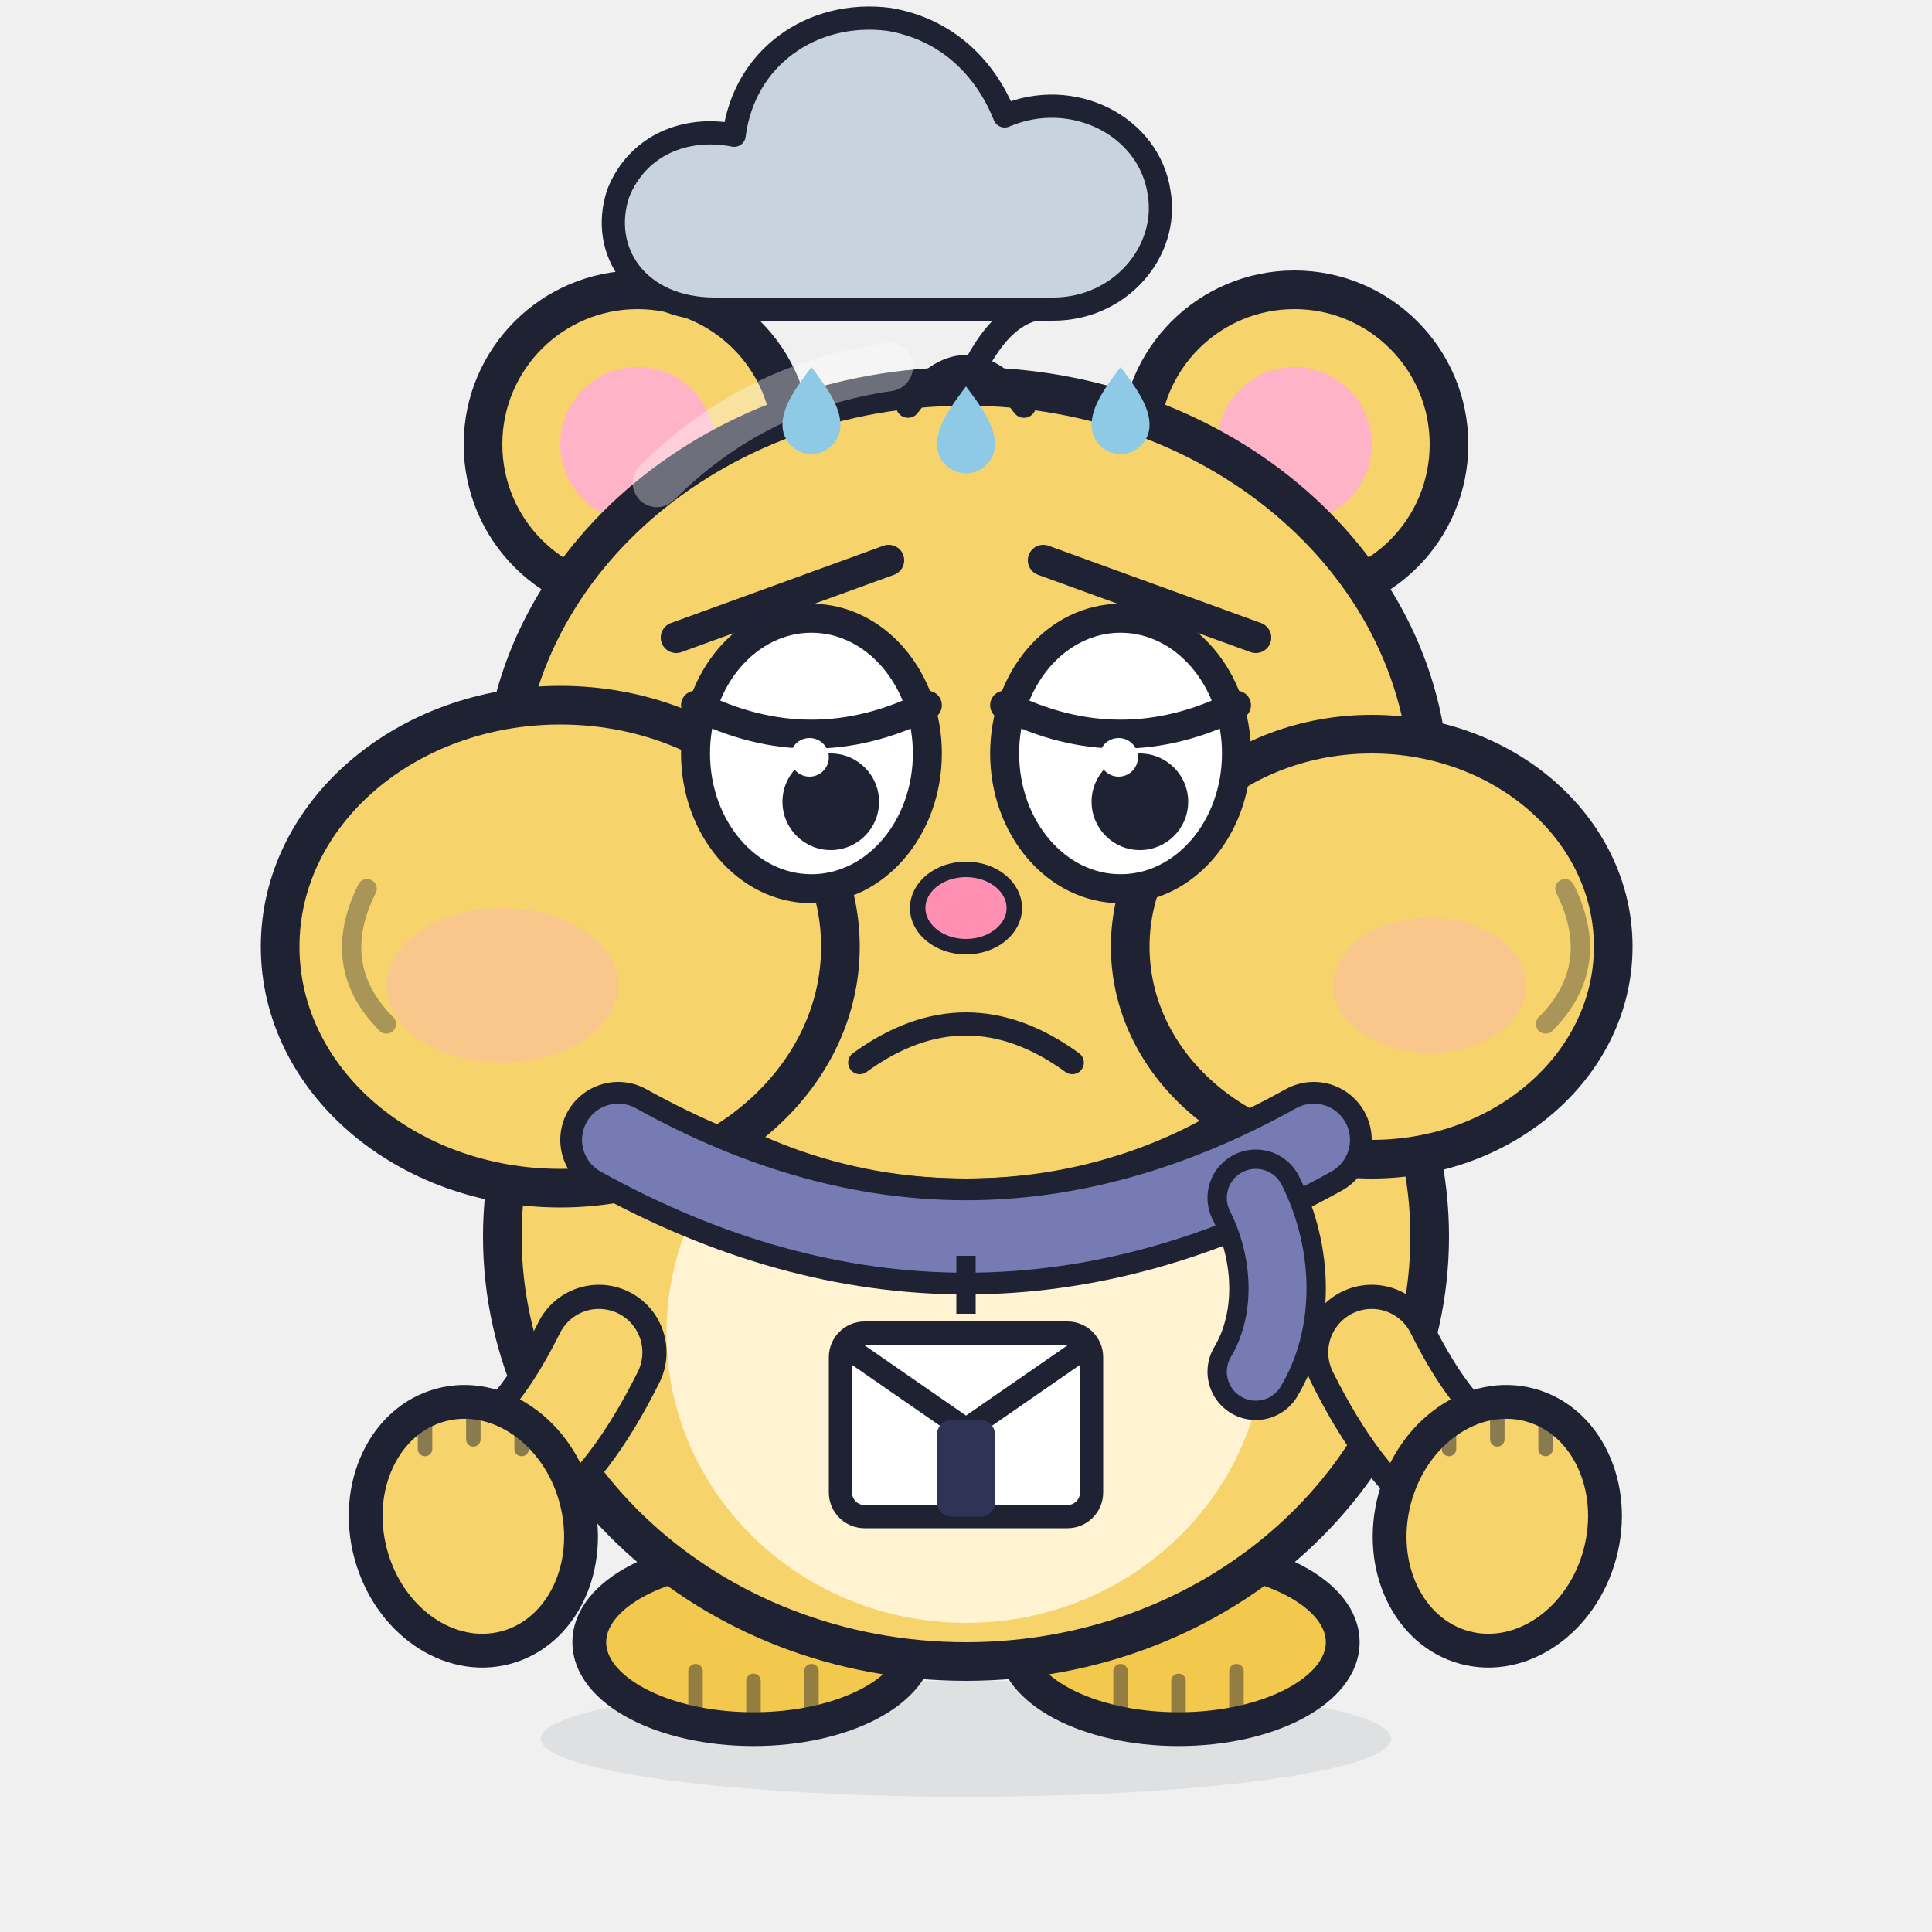
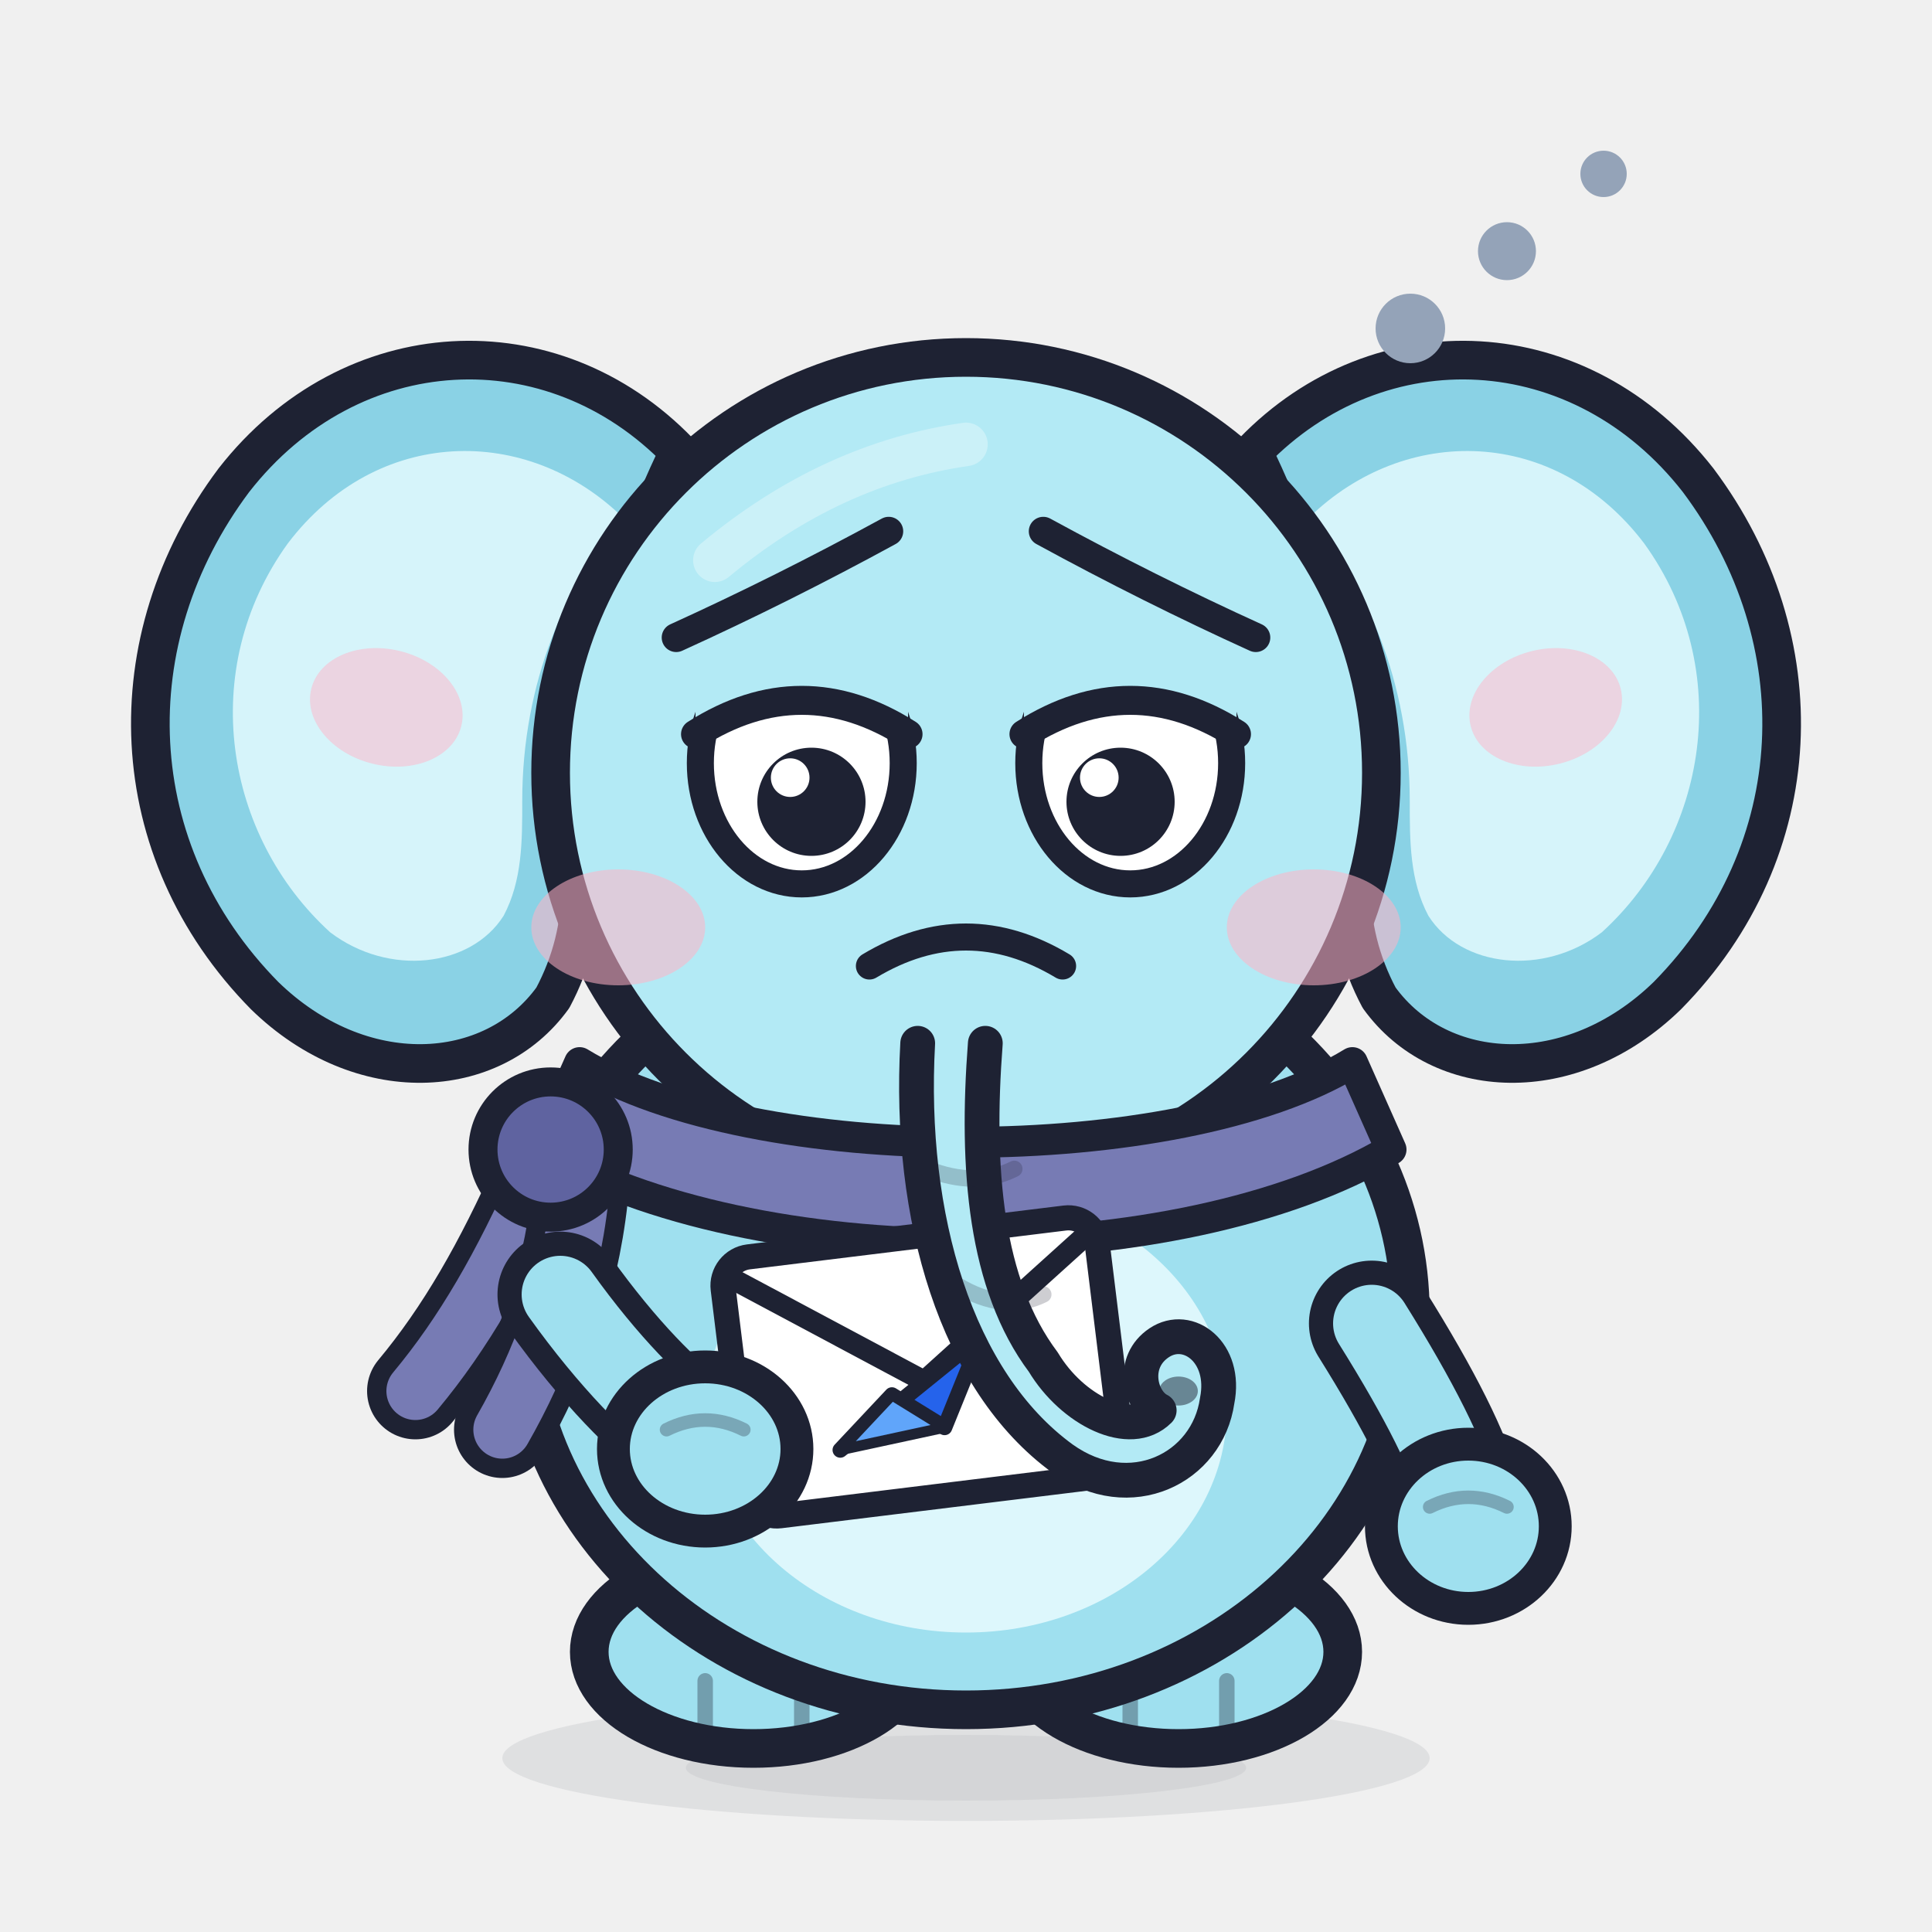
- <svg xmlns="http://www.w3.org/2000/svg" viewBox="0 0 200 200" width="88" height="88" role="img" aria-label="信使仓鼠小递 · 沮丧 Depressed">
-   <style>
-   .ex-motion { animation: ex-drift 4.5s ease-in-out infinite; transform-box: fill-box; transform-origin: 50% 50%; }
-   .ex-anim-tear { animation: ex-tear 1.8s ease-in infinite; transform-box: fill-box; transform-origin: center; }
-   .ex-anim-sweat { animation: ex-tear 1.5s ease-in infinite; transform-box: fill-box; transform-origin: center; }
-   .ex-anim-heart { animation: ex-heart 2.2s ease-out infinite; transform-box: fill-box; transform-origin: center; }
-   .ex-anim-spark { animation: ex-spark 1.9s ease-in-out infinite; transform-box: fill-box; transform-origin: center; }
-   .ex-anim-rain { animation: ex-rain 1.4s linear infinite; transform-box: fill-box; transform-origin: center; }
-   .ex-anim-confetti { animation: ex-confetti 2.4s linear infinite; transform-box: fill-box; transform-origin: center; }
-   .ex-anim-pulse { animation: ex-pulse 1.6s ease-in-out infinite; transform-box: fill-box; transform-origin: center; }
-   .ex-anim-knock { animation: ex-knock 0.55s ease-in-out infinite; transform-box: fill-box; transform-origin: center; }
-   .ex-anim-knockline { animation: ex-knockline 0.55s ease-out infinite; transform-box: fill-box; transform-origin: center; }
-   .ex-anim-palm { animation: ex-palm 0.9s ease-in-out infinite; transform-box: fill-box; transform-origin: center; }
-   .ex-anim-steam { animation: ex-steam 1.8s ease-out infinite; transform-box: fill-box; transform-origin: center; }
-   .ex-anim-shock { animation: ex-shock 0.5s ease-in-out infinite; transform-box: fill-box; transform-origin: center; }
-   @keyframes ex-bob { 0%,100% { transform: translateY(0); } 50% { transform: translateY(-2.5px); } }
-   @keyframes ex-bounce { 0%,100% { transform: translateY(0); } 40% { transform: translateY(-6px); } 60% { transform: translateY(-2px); } }
-   @keyframes ex-tremble { 0%,100% { transform: translateX(0); } 25% { transform: translateX(-1px); } 75% { transform: translateX(1px); } }
-   @keyframes ex-sway { 0%,100% { transform: rotate(0deg); } 50% { transform: rotate(2deg); } }
-   @keyframes ex-shake { 0%,100% { transform: translateX(0); } 20% { transform: translateX(-4.24px); } 40% { transform: translateX(4.24px); } 60% { transform: translateX(-2.75px); } 80% { transform: translateX(1.75px); } }
-   @keyframes ex-tear { 0% { transform: translateY(0); opacity: 0; } 18% { opacity: 1; } 100% { transform: translateY(8.58px); opacity: 0; } }
-   @keyframes ex-heart { 0% { transform: translateY(0) scale(.65); opacity: 0; } 20% { opacity: 1; } 100% { transform: translateY(-14.04px) scale(1.15); opacity: 0; } }
-   @keyframes ex-spark { 0%,100% { transform: scale(.6) rotate(0deg); opacity: .3; } 50% { transform: scale(1.15) rotate(25deg); opacity: 1; } }
-   @keyframes ex-rain { 0% { transform: translateY(0); opacity: 0; } 20% { opacity: 1; } 100% { transform: translateY(9.36px); opacity: 0; } }
-   @keyframes ex-confetti { 0% { transform: translateY(-4px) rotate(0deg); opacity: 1; } 100% { transform: translateY(14px) rotate(200deg); opacity: 0; } }
-   @keyframes ex-pulse { 0%,100% { transform: scale(1); opacity: .35; } 50% { transform: scale(1.18); opacity: .7; } }
-   @keyframes ex-knock { 0%,100% { transform: translateX(3.51px); } 35% { transform: translateX(0); } }
-   @keyframes ex-knockline { 0%,100% { transform: scaleX(.6); opacity: .35; } 35% { transform: scaleX(1); opacity: 1; } }
-   @keyframes ex-palm { 0%,100% { transform: translateY(0) rotate(0deg); } 50% { transform: translateY(-1px) rotate(-4deg); } }
-   @keyframes ex-steam { 0% { transform: translateY(0); opacity: .7; } 100% { transform: translateY(-7.02px); opacity: 0; } }
-   @keyframes ex-shock { 0%,100% { transform: scaleX(.7); opacity: .4; } 50% { transform: scaleX(1.25); opacity: 1; } }
-   @keyframes ex-drift { 0%,100% { transform: translateY(0); } 50% { transform: translateY(-1.56px); } }
-   @media (prefers-reduced-motion: reduce) {
-     .ex-motion, [class*="ex-anim-"] { animation: none !important; }
-   }
-   </style>
-   <g class="ex-motion ex-depressed">
-     <g class="ex-base">
-       <ellipse cx="100" cy="180" rx="44" ry="6" fill="#1E2233" opacity=".08" />
-       <path d="M146 148c7 0 10 4 7 9" fill="none" stroke="#1E2233" stroke-width="4" stroke-linecap="round" />
-       <g fill="#F2C94C" stroke="#1E2233" stroke-width="3.5">
-         <ellipse cx="78" cy="170" rx="17" ry="9" />
-         <ellipse cx="122" cy="170" rx="17" ry="9" />
-       </g>
-       <g stroke="#1E2233" stroke-width="1.5" opacity=".45" stroke-linecap="round">
-         <path d="M72 173v4" />
-         <path d="M78 174v4" />
-         <path d="M84 173v4" />
-         <path d="M116 173v4" />
-         <path d="M122 174v4" />
-         <path d="M128 173v4" />
-       </g>
-       <ellipse cx="100" cy="128" rx="48" ry="44" fill="#F6D36B" stroke="#1E2233" stroke-width="4" />
-       <ellipse cx="100" cy="138" rx="31" ry="30" fill="#FFF3D1" />
-       <g fill="#F6D36B" stroke="#1E2233" stroke-width="4">
-         <circle cx="66" cy="46" r="16" />
-         <circle cx="134" cy="46" r="16" />
-       </g>
-       <g fill="#FFB3C7">
-         <circle cx="66" cy="46" r="8" />
-         <circle cx="134" cy="46" r="8" />
-       </g>
-       <ellipse cx="100" cy="82" rx="48" ry="42" fill="#F6D36B" stroke="#1E2233" stroke-width="4" />
-       <path d="M94 42q6-8 12 0M100 40q3-7 7-8" fill="none" stroke="#1E2233" stroke-width="2.5" stroke-linecap="round" />
-       <g fill="#F6D36B" stroke="#1E2233" stroke-width="4">
-         <ellipse cx="58" cy="98" rx="29" ry="25" />
-         <ellipse cx="142" cy="98" rx="25" ry="22" />
-       </g>
-       <path d="M38 92q-4 8 2 14M162 92q4 8-2 14" fill="none" stroke="#1E2233" stroke-width="2" opacity=".35" stroke-linecap="round" />
-       <path d="M64 118q36 20 72 0" fill="none" stroke="#1E2233" stroke-width="12" stroke-linecap="round" />
-       <path d="M64 118q36 20 72 0" fill="none" stroke="#777BB4" stroke-width="7.5" stroke-linecap="round" />
-       <path d="M130 124c3 6 3 13 0 18" fill="none" stroke="#1E2233" stroke-width="10" stroke-linecap="round" />
-       <path d="M130 124c3 6 3 13 0 18" fill="none" stroke="#777BB4" stroke-width="6" stroke-linecap="round" />
-       <line x1="100" y1="130" x2="100" y2="136" stroke="#1E2233" stroke-width="2" />
-       <rect x="87" y="138" width="26" height="19" rx="2.5" fill="#FFFFFF" stroke="#1E2233" stroke-width="2.4" />
-       <path d="M87 139l13 9 13-9" fill="none" stroke="#1E2233" stroke-width="2.4" stroke-linejoin="round" />
-       <rect x="97" y="147" width="6" height="10" rx="1.5" fill="#2F3456" />
-       <path d="M68 50q10-10 24-12" fill="none" stroke="#FFF" stroke-width="5" opacity=".35" stroke-linecap="round" />
+ <svg xmlns="http://www.w3.org/2000/svg" width="88" height="88" viewBox="0 0 200 200" role="img" aria-labelledby="petTitle petDesc">
+   <g stroke-linecap="round" stroke-linejoin="round">
+     <ellipse cx="100" cy="182" rx="48" ry="6.5" fill="#1E2233" opacity=".08" />
+     <ellipse cx="100" cy="183" rx="29" ry="3.4" fill="#1E2233" opacity=".06" />
+     <g fill="#9FE0EF" stroke="#1E2233" stroke-width="4">
+       <ellipse cx="78" cy="171" rx="17" ry="10" />
+       <ellipse cx="122" cy="171" rx="17" ry="10" />
    </g>
-     <g class="ex-face">
-       <ellipse cx="84" cy="78" rx="12" ry="14" fill="#FFF" stroke="#1E2233" stroke-width="3" />
-       <path d="M72 73q12 6 24 0" fill="none" stroke="#1E2233" stroke-width="3" stroke-linecap="round" />
-       <circle cx="86" cy="83" r="5" fill="#1E2233" />
-       <circle cx="83.8" cy="78.4" r="2" fill="#FFF" />
-       <ellipse cx="116" cy="78" rx="12" ry="14" fill="#FFF" stroke="#1E2233" stroke-width="3" />
-       <path d="M104 73q12 6 24 0" fill="none" stroke="#1E2233" stroke-width="3" stroke-linecap="round" />
-       <circle cx="118" cy="83" r="5" fill="#1E2233" />
-       <circle cx="115.8" cy="78.4" r="2" fill="#FFF" />
-       <path d="M70 66L92 58" fill="none" stroke="#1E2233" stroke-width="3.2" stroke-linecap="round" />
-       <path d="M130 66L108 58" fill="none" stroke="#1E2233" stroke-width="3.2" stroke-linecap="round" />
-       <ellipse cx="100" cy="94" rx="5" ry="4" fill="#FF8FB3" stroke="#1E2233" stroke-width="1.6" />
-       <path d="M89 110q11-8 22 0" fill="none" stroke="#1E2233" stroke-width="2.4" stroke-linecap="round" />
-       <ellipse cx="52" cy="102" rx="12" ry="8" fill="#FFB3C7" opacity="0.35" />
-       <ellipse cx="148" cy="102" rx="10" ry="7" fill="#FFB3C7" opacity="0.35" />
+     <g fill="none" stroke="#1E2233" stroke-width="1.6" opacity=".35">
+       <path d="M73 174v5" />
+       <path d="M83 174v5" />
+       <path d="M117 174v5" />
+       <path d="M127 174v5" />
    </g>
-     <g class="ex-arms">
-       <path d="M62 140c-3 6-6 10-10 13" fill="none" stroke="#1E2233" stroke-width="14" stroke-linecap="round" />
-       <path d="M62 140c-3 6-6 10-10 13" fill="none" stroke="#F6D36B" stroke-width="9" stroke-linecap="round" />
-       <ellipse cx="49" cy="158" rx="11" ry="13" fill="#F6D36B" stroke="#1E2233" stroke-width="3.5" transform="rotate(-15 49 158)" />
-       <g stroke="#1E2233" stroke-width="1.5" opacity=".5" stroke-linecap="round">
-         <path d="M44 150v-4" />
-         <path d="M49 149v-4" />
-         <path d="M54 150v-4" />
-       </g>
-       <path d="M142 140c3 6 6 10 10 13" fill="none" stroke="#1E2233" stroke-width="14" stroke-linecap="round" />
-       <path d="M142 140c3 6 6 10 10 13" fill="none" stroke="#F6D36B" stroke-width="9" stroke-linecap="round" />
-       <ellipse cx="155" cy="158" rx="11" ry="13" fill="#F6D36B" stroke="#1E2233" stroke-width="3.5" transform="rotate(15 155 158)" />
-       <g stroke="#1E2233" stroke-width="1.5" opacity=".5" stroke-linecap="round">
-         <path d="M150 150v-4" />
-         <path d="M155 149v-4" />
-         <path d="M160 150v-4" />
-       </g>
+     <ellipse cx="100" cy="136" rx="46" ry="41" fill="#9FE0EF" stroke="#1E2233" stroke-width="4" />
+     <ellipse cx="100" cy="146" rx="27" ry="23" fill="#DDF7FC" />
+     <g transform="rotate(14 64 72)">
+       <path d="M64 46 C48 36 28 42 20 60 C12 79 18 100 36 111 C48 118 61 114 65 104 C66 100 66 96 65 92 C61 77 61 60 64 46 Z" fill="#8AD2E5" stroke="#1E2233" stroke-width="4" />
+       <path d="M60 54 C48 47 33 51 27 65 C21 80 28 96 41 103 C48 106 56 103 58 97 C59 93 58 89 57 85 C54 73 56 62 60 54 Z" fill="#D6F4FA" />
+       <ellipse cx="41" cy="79" rx="8" ry="6" fill="#FFB3C7" opacity=".5" />
    </g>
-     <g class="ex-effects">
-       <g transform="translate(100 22)">
-         <path d="M-26 10c-8 0-12-6-10-12 2-5 7-7 12-6 1-8 8-13 16-12 6 1 10 5 12 10 7-3 15 1 16 8 1 6-4 12-11 12z" fill="#C9D3E0" stroke="#1E2233" stroke-width="2.4" stroke-linejoin="round" />
-       </g>
-       <g class="ex-anim-rain" style="animation-delay:0s" transform="translate(84 38)">
-         <path d="M0 0C1.5 2 3 4 3 6A3 3 0 0 1-3 6C-3 4-1.5 2 0 0Z" fill="#8ECAE6" />
-       </g>
-       <g class="ex-anim-rain" style="animation-delay:0.3s" transform="translate(100 40)">
-         <path d="M0 0C1.5 2 3 4 3 6A3 3 0 0 1-3 6C-3 4-1.5 2 0 0Z" fill="#8ECAE6" />
-       </g>
-       <g class="ex-anim-rain" style="animation-delay:0.6s" transform="translate(116 38)">
-         <path d="M0 0C1.5 2 3 4 3 6A3 3 0 0 1-3 6C-3 4-1.5 2 0 0Z" fill="#8ECAE6" />
-       </g>
+     <g transform="rotate(-14 136 72)">
+       <path d="M136 46 C152 36 172 42 180 60 C188 79 182 100 164 111 C152 118 139 114 135 104 C134 100 134 96 135 92 C139 77 139 60 136 46 Z" fill="#8AD2E5" stroke="#1E2233" stroke-width="4" />
+       <path d="M140 54 C152 47 167 51 173 65 C179 80 172 96 159 103 C152 106 144 103 142 97 C141 93 142 89 143 85 C146 73 144 62 140 54 Z" fill="#D6F4FA" />
+       <ellipse cx="159" cy="79" rx="8" ry="6" fill="#FFB3C7" opacity=".5" />
+     </g>
+     <circle cx="100" cy="80" r="43" fill="#B3EAF5" stroke="#1E2233" stroke-width="4" />
+     <path d="M74 58 Q86 48 100 46" fill="none" stroke="#FFFFFF" stroke-width="4.5" opacity=".32" />
+     <ellipse cx="64" cy="96" rx="9" ry="6" fill="#FFB3C7" opacity=".55" />
+     <ellipse cx="136" cy="96" rx="9" ry="6" fill="#FFB3C7" opacity=".55" />
+     <g>
+       <ellipse cx="83" cy="79" rx="10.5" ry="12.5" fill="#FFFFFF" stroke="#1E2233" stroke-width="2.8" />
+       <ellipse cx="117" cy="79" rx="10.5" ry="12.5" fill="#FFFFFF" stroke="#1E2233" stroke-width="2.8" />
+       <circle cx="84" cy="83" r="5.6" fill="#1E2233" />
+       <circle cx="116" cy="83" r="5.6" fill="#1E2233" />
+       <circle cx="81.8" cy="80.5" r="2" fill="#FFFFFF" />
+       <circle cx="113.8" cy="80.5" r="2" fill="#FFFFFF" />
+       <path d="M72 76 Q83 69 94 76 L94 62 L72 62 Z" fill="#B3EAF5" />
+       <path d="M106 76 Q117 69 128 76 L128 62 L106 62 Z" fill="#B3EAF5" />
+       <path d="M72 76 Q83 69 94 76" fill="none" stroke="#1E2233" stroke-width="3" />
+       <path d="M106 76 Q117 69 128 76" fill="none" stroke="#1E2233" stroke-width="3" />
+     </g>
+     <g fill="none" stroke="#1E2233" stroke-width="3">
+       <path d="M70 66 Q81 61 92 55" />
+       <path d="M108 55 Q119 61 130 66" />
+     </g>
+     <path d="M90 100 Q100 94 110 100" fill="none" stroke="#1E2233" stroke-width="2.8" />
+     <g>
+       <path d="M56 122 C52 131 48 138 43 144" fill="none" stroke="#1E2233" stroke-width="10" />
+       <path d="M56 122 C52 131 48 138 43 144" fill="none" stroke="#777BB4" stroke-width="6" />
+       <path d="M60 124 C59 133 56 141 52 148" fill="none" stroke="#1E2233" stroke-width="10" />
+       <path d="M60 124 C59 133 56 141 52 148" fill="none" stroke="#777BB4" stroke-width="6" />
+       <path d="M60 110 C78 121 122 121 140 110 L144 119 C122 132 78 132 56 119 Z" fill="#777BB4" stroke="#1E2233" stroke-width="3.2" />
+       <circle cx="57" cy="119" r="7" fill="#5F63A0" stroke="#1E2233" stroke-width="3" />
+     </g>
+     <g transform="rotate(-7 95.5 141.5)">
+       <rect x="76" y="128" width="39" height="27" rx="3" fill="#FFFFFF" stroke="#1E2233" stroke-width="2.6" />
+       <path d="M77 130 L95.5 143 L114 130" fill="none" stroke="#1E2233" stroke-width="2.2" />
+       <path d="M86 149 L102 139 L97 148 L92 144 Z" fill="#2563EB" stroke="#1E2233" stroke-width="1.6" />
+       <path d="M86 149 L92 144 L97 148 Z" fill="#60A5FA" stroke="#1E2233" stroke-width="1.1" />
+     </g>
+     <path d="M58 134 C63 141 68 146 71 148" fill="none" stroke="#1E2233" stroke-width="13" />
+     <path d="M58 134 C63 141 68 146 71 148" fill="none" stroke="#9FE0EF" stroke-width="8" />
+     <ellipse cx="73" cy="150" rx="9.5" ry="8.5" fill="#9FE0EF" stroke="#1E2233" stroke-width="3.4" />
+     <path d="M69 148 q4 -2 8 0" fill="none" stroke="#1E2233" stroke-width="1.4" opacity=".3" />
+     <path d="M95 108 C94 126 99 143 110 151 C117 156 125 152 126 145 C127 140 123 137 120 139 C117 141 118 145 120 146 C117 149 111 146 108 141 C102 133 101 121 102 108" fill="#B3EAF5" />
+     <path d="M95 108 C94 126 99 143 110 151 C117 156 125 152 126 145 C127 140 123 137 120 139 C117 141 118 145 120 146 C117 149 111 146 108 141 C102 133 101 121 102 108" fill="none" stroke="#1E2233" stroke-width="3.6" />
+     <ellipse cx="122" cy="144" rx="2" ry="1.5" fill="#1E2233" opacity=".5" />
+     <path d="M96 121 Q101 123 105 121" fill="none" stroke="#1E2233" stroke-width="1.7" opacity=".22" />
+     <path d="M99 133 Q104 136 108 134" fill="none" stroke="#1E2233" stroke-width="1.7" opacity=".22" />
+     <path d="M142 137 C147 145 150 151 151 155" fill="none" stroke="#1E2233" stroke-width="13" />
+     <path d="M142 137 C147 145 150 151 151 155" fill="none" stroke="#9FE0EF" stroke-width="8" />
+     <ellipse cx="152" cy="158" rx="9" ry="8.5" fill="#9FE0EF" stroke="#1E2233" stroke-width="3.4" />
+     <path d="M148 156 q4 -2 8 0" fill="none" stroke="#1E2233" stroke-width="1.4" opacity=".3" />
+     <g fill="#94A3B8">
+       <circle cx="146" cy="34" r="3.6" />
+       <circle cx="156" cy="26" r="3" />
+       <circle cx="166" cy="18" r="2.4" />
    </g>
  </g>
</svg>
